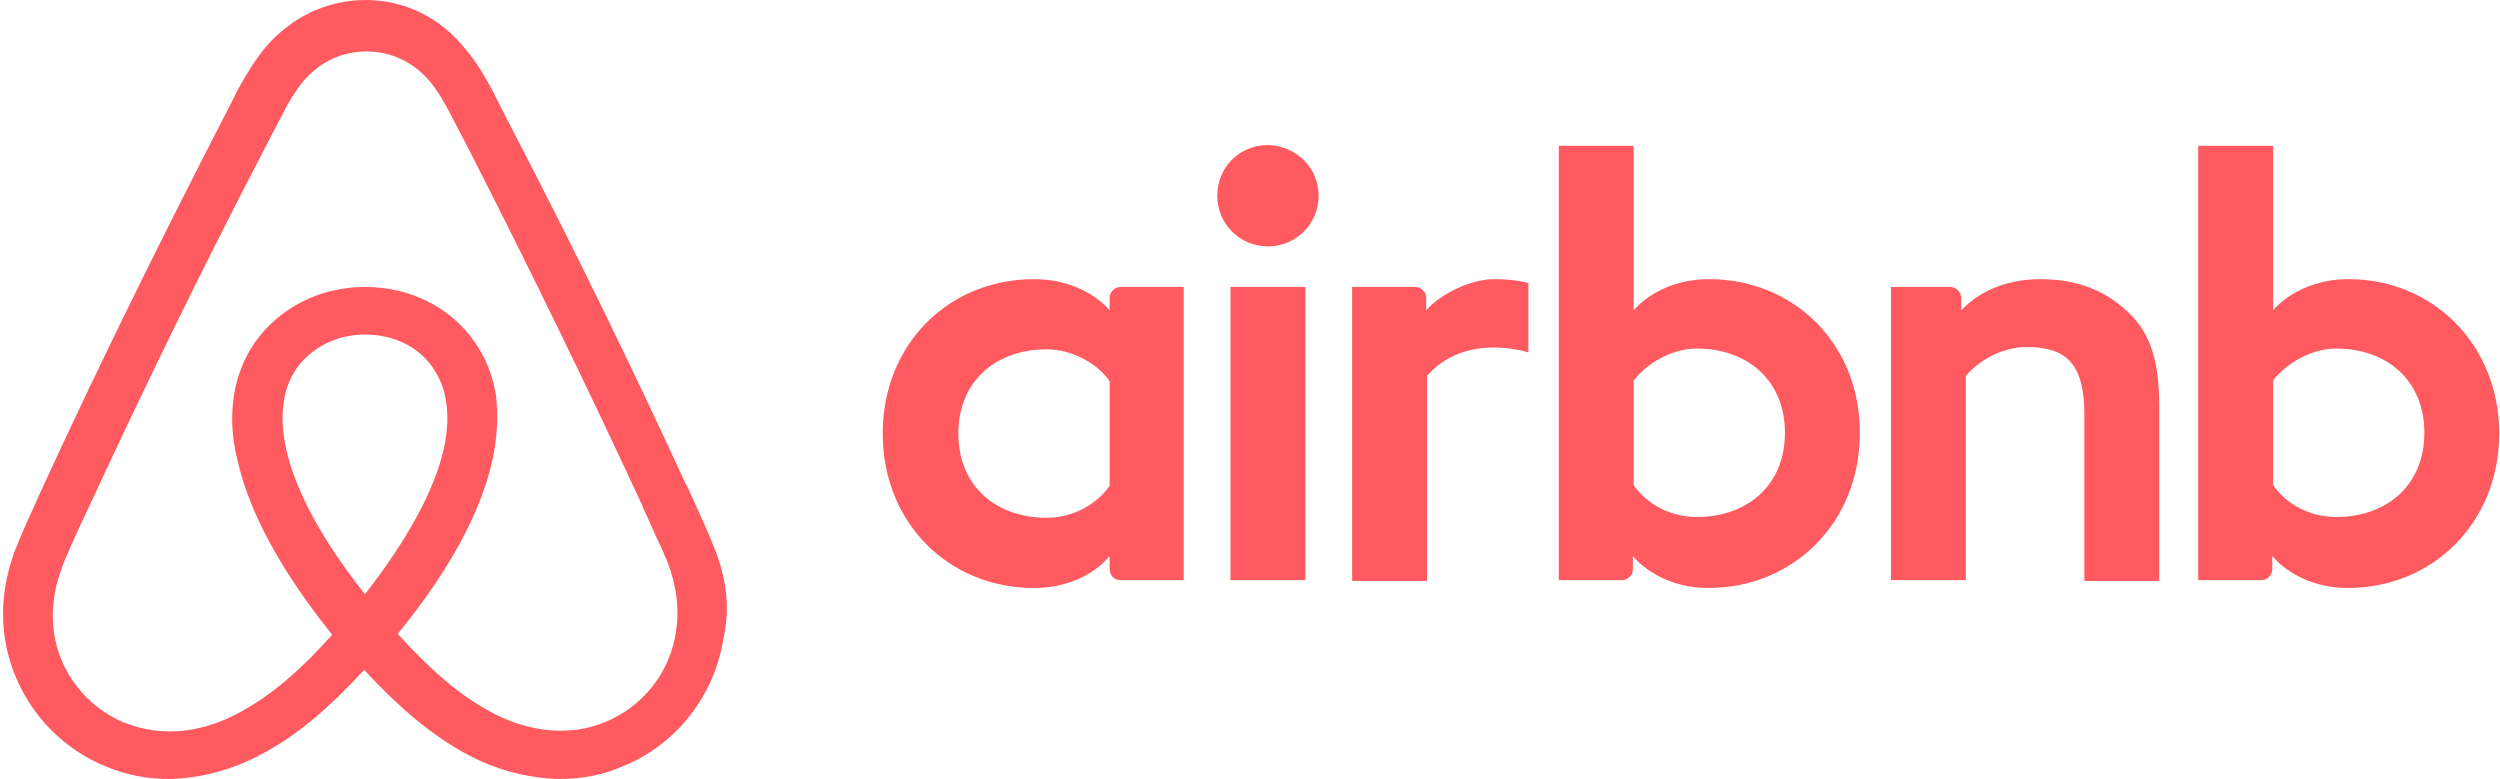
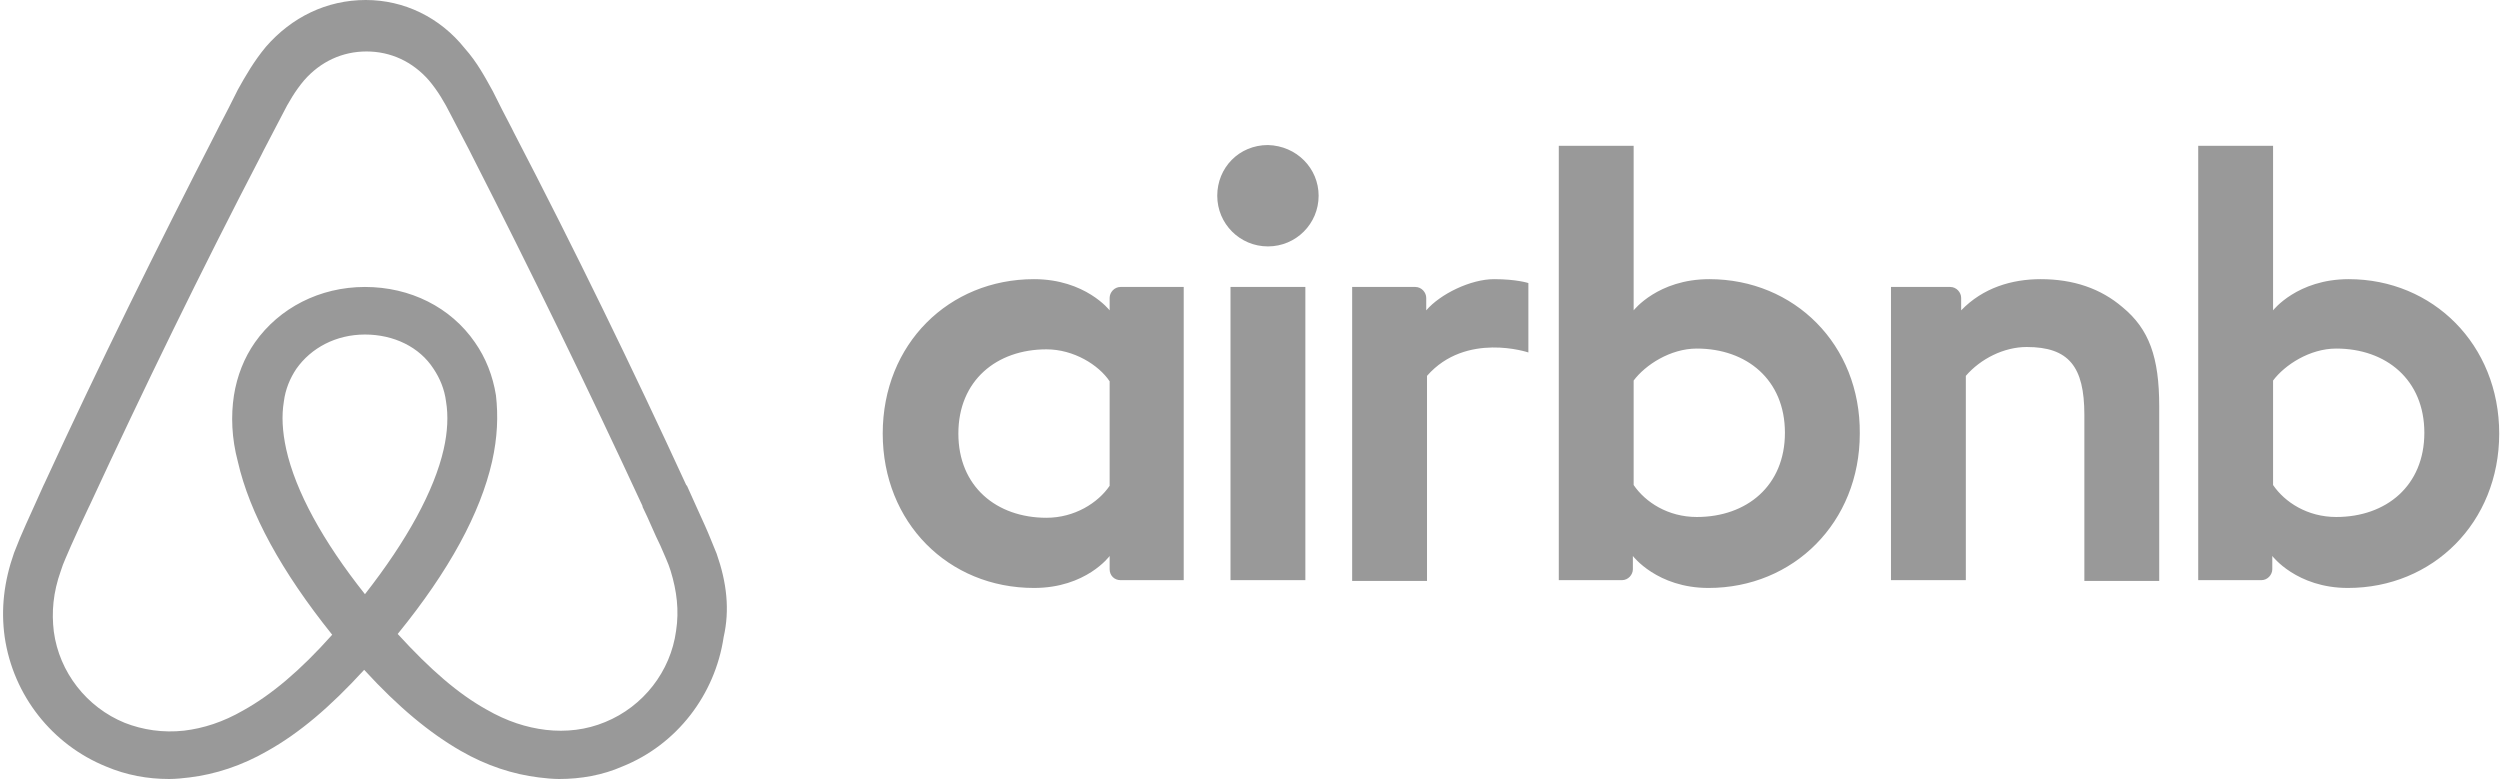
<svg xmlns="http://www.w3.org/2000/svg" viewBox="-0.3 0 320.4 99.9" width="2500" height="779">
-   <path d="M168.7 25.1c0 3.6-2.9 6.5-6.5 6.5s-6.5-2.9-6.5-6.5 2.8-6.5 6.5-6.5c3.7.1 6.5 3 6.5 6.5zm-26.8 13.1v1.6s-3.1-4-9.7-4c-10.9 0-19.4 8.3-19.4 19.8 0 11.4 8.4 19.8 19.4 19.8 6.7 0 9.7-4.1 9.7-4.1V73c0 .8.6 1.4 1.4 1.4h8.1V36.8h-8.1c-.8 0-1.4.7-1.4 1.4zm0 24.1c-1.5 2.2-4.5 4.1-8.1 4.1-6.4 0-11.3-4-11.3-10.8s4.9-10.8 11.3-10.8c3.5 0 6.7 2 8.1 4.1zm15.5-25.5h9.6v37.6h-9.6zm143.4-1c-6.6 0-9.7 4-9.7 4V18.7h-9.6v55.7h8.1c.8 0 1.4-.7 1.4-1.4v-1.7s3.1 4.1 9.7 4.1c10.9 0 19.4-8.4 19.4-19.8s-8.5-19.8-19.3-19.8zm-1.6 30.5c-3.7 0-6.6-1.9-8.1-4.1V48.8c1.5-2 4.7-4.1 8.1-4.1 6.4 0 11.3 4 11.3 10.8s-4.9 10.8-11.3 10.8zm-22.7-14.2v22.4h-9.6V53.2c0-6.2-2-8.7-7.4-8.7-2.9 0-5.9 1.5-7.8 3.7v26.2h-9.6V36.8h7.6c.8 0 1.4.7 1.4 1.4v1.6c2.8-2.9 6.5-4 10.2-4 4.2 0 7.7 1.2 10.5 3.6 3.4 2.8 4.7 6.4 4.7 12.7zm-57.7-16.3c-6.6 0-9.7 4-9.7 4V18.7h-9.6v55.7h8.1c.8 0 1.4-.7 1.4-1.4v-1.7s3.1 4.1 9.7 4.1c10.9 0 19.4-8.4 19.4-19.8.1-11.4-8.4-19.8-19.3-19.8zm-1.6 30.5c-3.7 0-6.6-1.9-8.1-4.1V48.8c1.5-2 4.7-4.1 8.1-4.1 6.4 0 11.3 4 11.3 10.8s-4.9 10.8-11.3 10.8zm-26-30.5c2.9 0 4.4.5 4.4.5v8.9s-8-2.7-13 3v26.3H173V36.8h8.1c.8 0 1.4.7 1.4 1.4v1.6c1.8-2.1 5.7-4 8.7-4zM91.5 71c-.5-1.2-1-2.5-1.5-3.6-.8-1.8-1.6-3.5-2.3-5.1l-.1-.1C80.7 47.2 73.3 32 65.5 17l-.3-.6c-.8-1.5-1.6-3.1-2.4-4.7-1-1.8-2-3.7-3.6-5.5C56 2.2 51.4 0 46.5 0c-5 0-9.5 2.2-12.8 6-1.5 1.8-2.6 3.7-3.6 5.5-.8 1.6-1.6 3.2-2.4 4.7l-.3.6C19.7 31.8 12.2 47 5.3 62l-.1.2c-.7 1.6-1.5 3.3-2.3 5.1-.5 1.1-1 2.3-1.5 3.6C.1 74.6-.3 78.1.2 81.7c1.1 7.5 6.1 13.8 13 16.6 2.6 1.1 5.3 1.6 8.1 1.6.8 0 1.8-.1 2.6-.2 3.3-.4 6.7-1.5 10-3.4 4.1-2.3 8-5.6 12.4-10.4 4.4 4.8 8.4 8.1 12.4 10.4 3.3 1.9 6.7 3 10 3.4.8.1 1.8.2 2.6.2 2.8 0 5.6-.5 8.1-1.6 7-2.8 11.9-9.2 13-16.6.8-3.5.4-7-.9-10.7zm-45.1 5.2C41 69.4 37.5 63 36.3 57.6c-.5-2.3-.6-4.3-.3-6.1.2-1.6.8-3 1.6-4.2 1.9-2.7 5.1-4.4 8.8-4.4s7 1.6 8.8 4.4c.8 1.2 1.4 2.6 1.6 4.2.3 1.8.2 3.9-.3 6.1-1.2 5.3-4.7 11.7-10.1 18.6zm39.9 4.7c-.7 5.2-4.2 9.7-9.1 11.7-2.4 1-5 1.3-7.6 1-2.5-.3-5-1.1-7.6-2.6-3.6-2-7.2-5.1-11.4-9.7 6.6-8.1 10.6-15.5 12.1-22.1.7-3.1.8-5.9.5-8.5-.4-2.5-1.3-4.8-2.7-6.8-3.1-4.5-8.3-7.1-14.1-7.1s-11 2.7-14.1 7.1c-1.4 2-2.3 4.3-2.7 6.8-.4 2.6-.3 5.5.5 8.5 1.5 6.6 5.6 14.1 12.1 22.2-4.1 4.6-7.8 7.7-11.4 9.7-2.6 1.5-5.1 2.3-7.6 2.6-2.7.3-5.3-.1-7.6-1-4.9-2-8.4-6.5-9.1-11.7-.3-2.5-.1-5 .9-7.8.3-1 .8-2 1.3-3.2.7-1.6 1.5-3.3 2.3-5l.1-.2c6.9-14.9 14.3-30.1 22-44.9l.3-.6c.8-1.5 1.6-3.1 2.4-4.6.8-1.6 1.7-3.1 2.8-4.4 2.1-2.4 4.9-3.7 8-3.7s5.9 1.3 8 3.7c1.1 1.3 2 2.8 2.8 4.4.8 1.5 1.6 3.1 2.4 4.6l.3.6c7.6 14.9 15 30.1 21.9 45v.1c.8 1.6 1.5 3.4 2.3 5 .5 1.2 1 2.2 1.3 3.2.8 2.6 1.1 5.1.7 7.7z" fill="#ff5a5f" />
+   <path d="M168.7 25.1c0 3.6-2.9 6.5-6.5 6.5s-6.5-2.9-6.5-6.5 2.8-6.5 6.5-6.5c3.7.1 6.5 3 6.5 6.5zm-26.8 13.1v1.6s-3.1-4-9.7-4c-10.9 0-19.4 8.3-19.4 19.8 0 11.4 8.4 19.8 19.4 19.8 6.7 0 9.7-4.1 9.7-4.1V73c0 .8.6 1.4 1.4 1.4h8.1V36.8h-8.1c-.8 0-1.4.7-1.4 1.4zm0 24.1c-1.5 2.2-4.5 4.1-8.1 4.1-6.4 0-11.3-4-11.3-10.8s4.9-10.8 11.3-10.8c3.5 0 6.7 2 8.1 4.1zm15.5-25.5h9.6v37.6h-9.6zm143.4-1c-6.6 0-9.7 4-9.7 4V18.7h-9.6v55.7h8.1c.8 0 1.4-.7 1.4-1.4v-1.7s3.1 4.1 9.7 4.1c10.9 0 19.4-8.4 19.4-19.8s-8.5-19.8-19.3-19.8zm-1.6 30.5c-3.7 0-6.6-1.9-8.1-4.1V48.8c1.5-2 4.7-4.1 8.1-4.1 6.4 0 11.3 4 11.3 10.8s-4.9 10.8-11.3 10.8zm-22.7-14.2v22.4h-9.6V53.2c0-6.2-2-8.7-7.4-8.7-2.9 0-5.9 1.5-7.8 3.7v26.2h-9.6V36.8h7.6c.8 0 1.4.7 1.4 1.4v1.6c2.8-2.9 6.5-4 10.2-4 4.2 0 7.7 1.2 10.5 3.6 3.4 2.8 4.7 6.4 4.7 12.7zm-57.7-16.3c-6.6 0-9.7 4-9.7 4V18.7h-9.6v55.7h8.1c.8 0 1.4-.7 1.4-1.4v-1.7s3.1 4.1 9.7 4.1c10.9 0 19.4-8.4 19.4-19.8.1-11.4-8.4-19.8-19.3-19.8zm-1.6 30.5c-3.7 0-6.6-1.9-8.1-4.1V48.8c1.5-2 4.7-4.1 8.1-4.1 6.4 0 11.3 4 11.3 10.8s-4.9 10.8-11.3 10.8zm-26-30.5c2.9 0 4.4.5 4.4.5v8.9s-8-2.7-13 3v26.3H173V36.8h8.1c.8 0 1.4.7 1.4 1.4v1.6c1.8-2.1 5.7-4 8.7-4zM91.5 71c-.5-1.2-1-2.5-1.5-3.6-.8-1.8-1.6-3.5-2.3-5.1l-.1-.1C80.7 47.2 73.3 32 65.5 17l-.3-.6c-.8-1.5-1.6-3.1-2.4-4.7-1-1.8-2-3.7-3.6-5.5C56 2.2 51.4 0 46.5 0c-5 0-9.5 2.2-12.8 6-1.5 1.8-2.6 3.7-3.6 5.5-.8 1.6-1.6 3.2-2.4 4.7l-.3.6C19.7 31.8 12.2 47 5.3 62l-.1.2c-.7 1.6-1.5 3.3-2.3 5.1-.5 1.1-1 2.3-1.5 3.6C.1 74.6-.3 78.1.2 81.7c1.1 7.5 6.1 13.8 13 16.6 2.6 1.1 5.3 1.6 8.1 1.6.8 0 1.8-.1 2.6-.2 3.3-.4 6.7-1.5 10-3.4 4.1-2.3 8-5.6 12.4-10.4 4.4 4.8 8.4 8.1 12.4 10.4 3.3 1.9 6.7 3 10 3.4.8.1 1.8.2 2.6.2 2.8 0 5.6-.5 8.1-1.6 7-2.8 11.9-9.2 13-16.6.8-3.5.4-7-.9-10.7zm-45.1 5.2C41 69.4 37.5 63 36.3 57.6c-.5-2.3-.6-4.3-.3-6.1.2-1.6.8-3 1.6-4.2 1.9-2.7 5.1-4.4 8.8-4.4s7 1.6 8.8 4.4c.8 1.2 1.4 2.6 1.6 4.2.3 1.8.2 3.9-.3 6.1-1.2 5.3-4.7 11.7-10.1 18.6zm39.9 4.7c-.7 5.2-4.2 9.7-9.1 11.7-2.4 1-5 1.3-7.6 1-2.5-.3-5-1.1-7.6-2.6-3.6-2-7.2-5.1-11.4-9.7 6.6-8.1 10.6-15.5 12.1-22.1.7-3.1.8-5.9.5-8.5-.4-2.5-1.3-4.8-2.7-6.8-3.1-4.5-8.3-7.1-14.1-7.1s-11 2.7-14.1 7.1c-1.4 2-2.3 4.3-2.7 6.8-.4 2.6-.3 5.5.5 8.5 1.5 6.6 5.6 14.1 12.1 22.2-4.1 4.6-7.8 7.7-11.4 9.7-2.6 1.5-5.1 2.3-7.6 2.6-2.7.3-5.3-.1-7.6-1-4.9-2-8.4-6.5-9.1-11.7-.3-2.5-.1-5 .9-7.8.3-1 .8-2 1.3-3.2.7-1.6 1.5-3.3 2.3-5l.1-.2c6.9-14.9 14.3-30.1 22-44.9l.3-.6c.8-1.5 1.6-3.1 2.4-4.6.8-1.6 1.7-3.1 2.8-4.4 2.1-2.4 4.9-3.7 8-3.7s5.9 1.3 8 3.7c1.1 1.3 2 2.8 2.8 4.4.8 1.5 1.6 3.1 2.4 4.6l.3.6c7.6 14.9 15 30.1 21.9 45v.1c.8 1.6 1.5 3.4 2.3 5 .5 1.2 1 2.2 1.3 3.2.8 2.6 1.1 5.1.7 7.7z" fill="#999" />
</svg>
